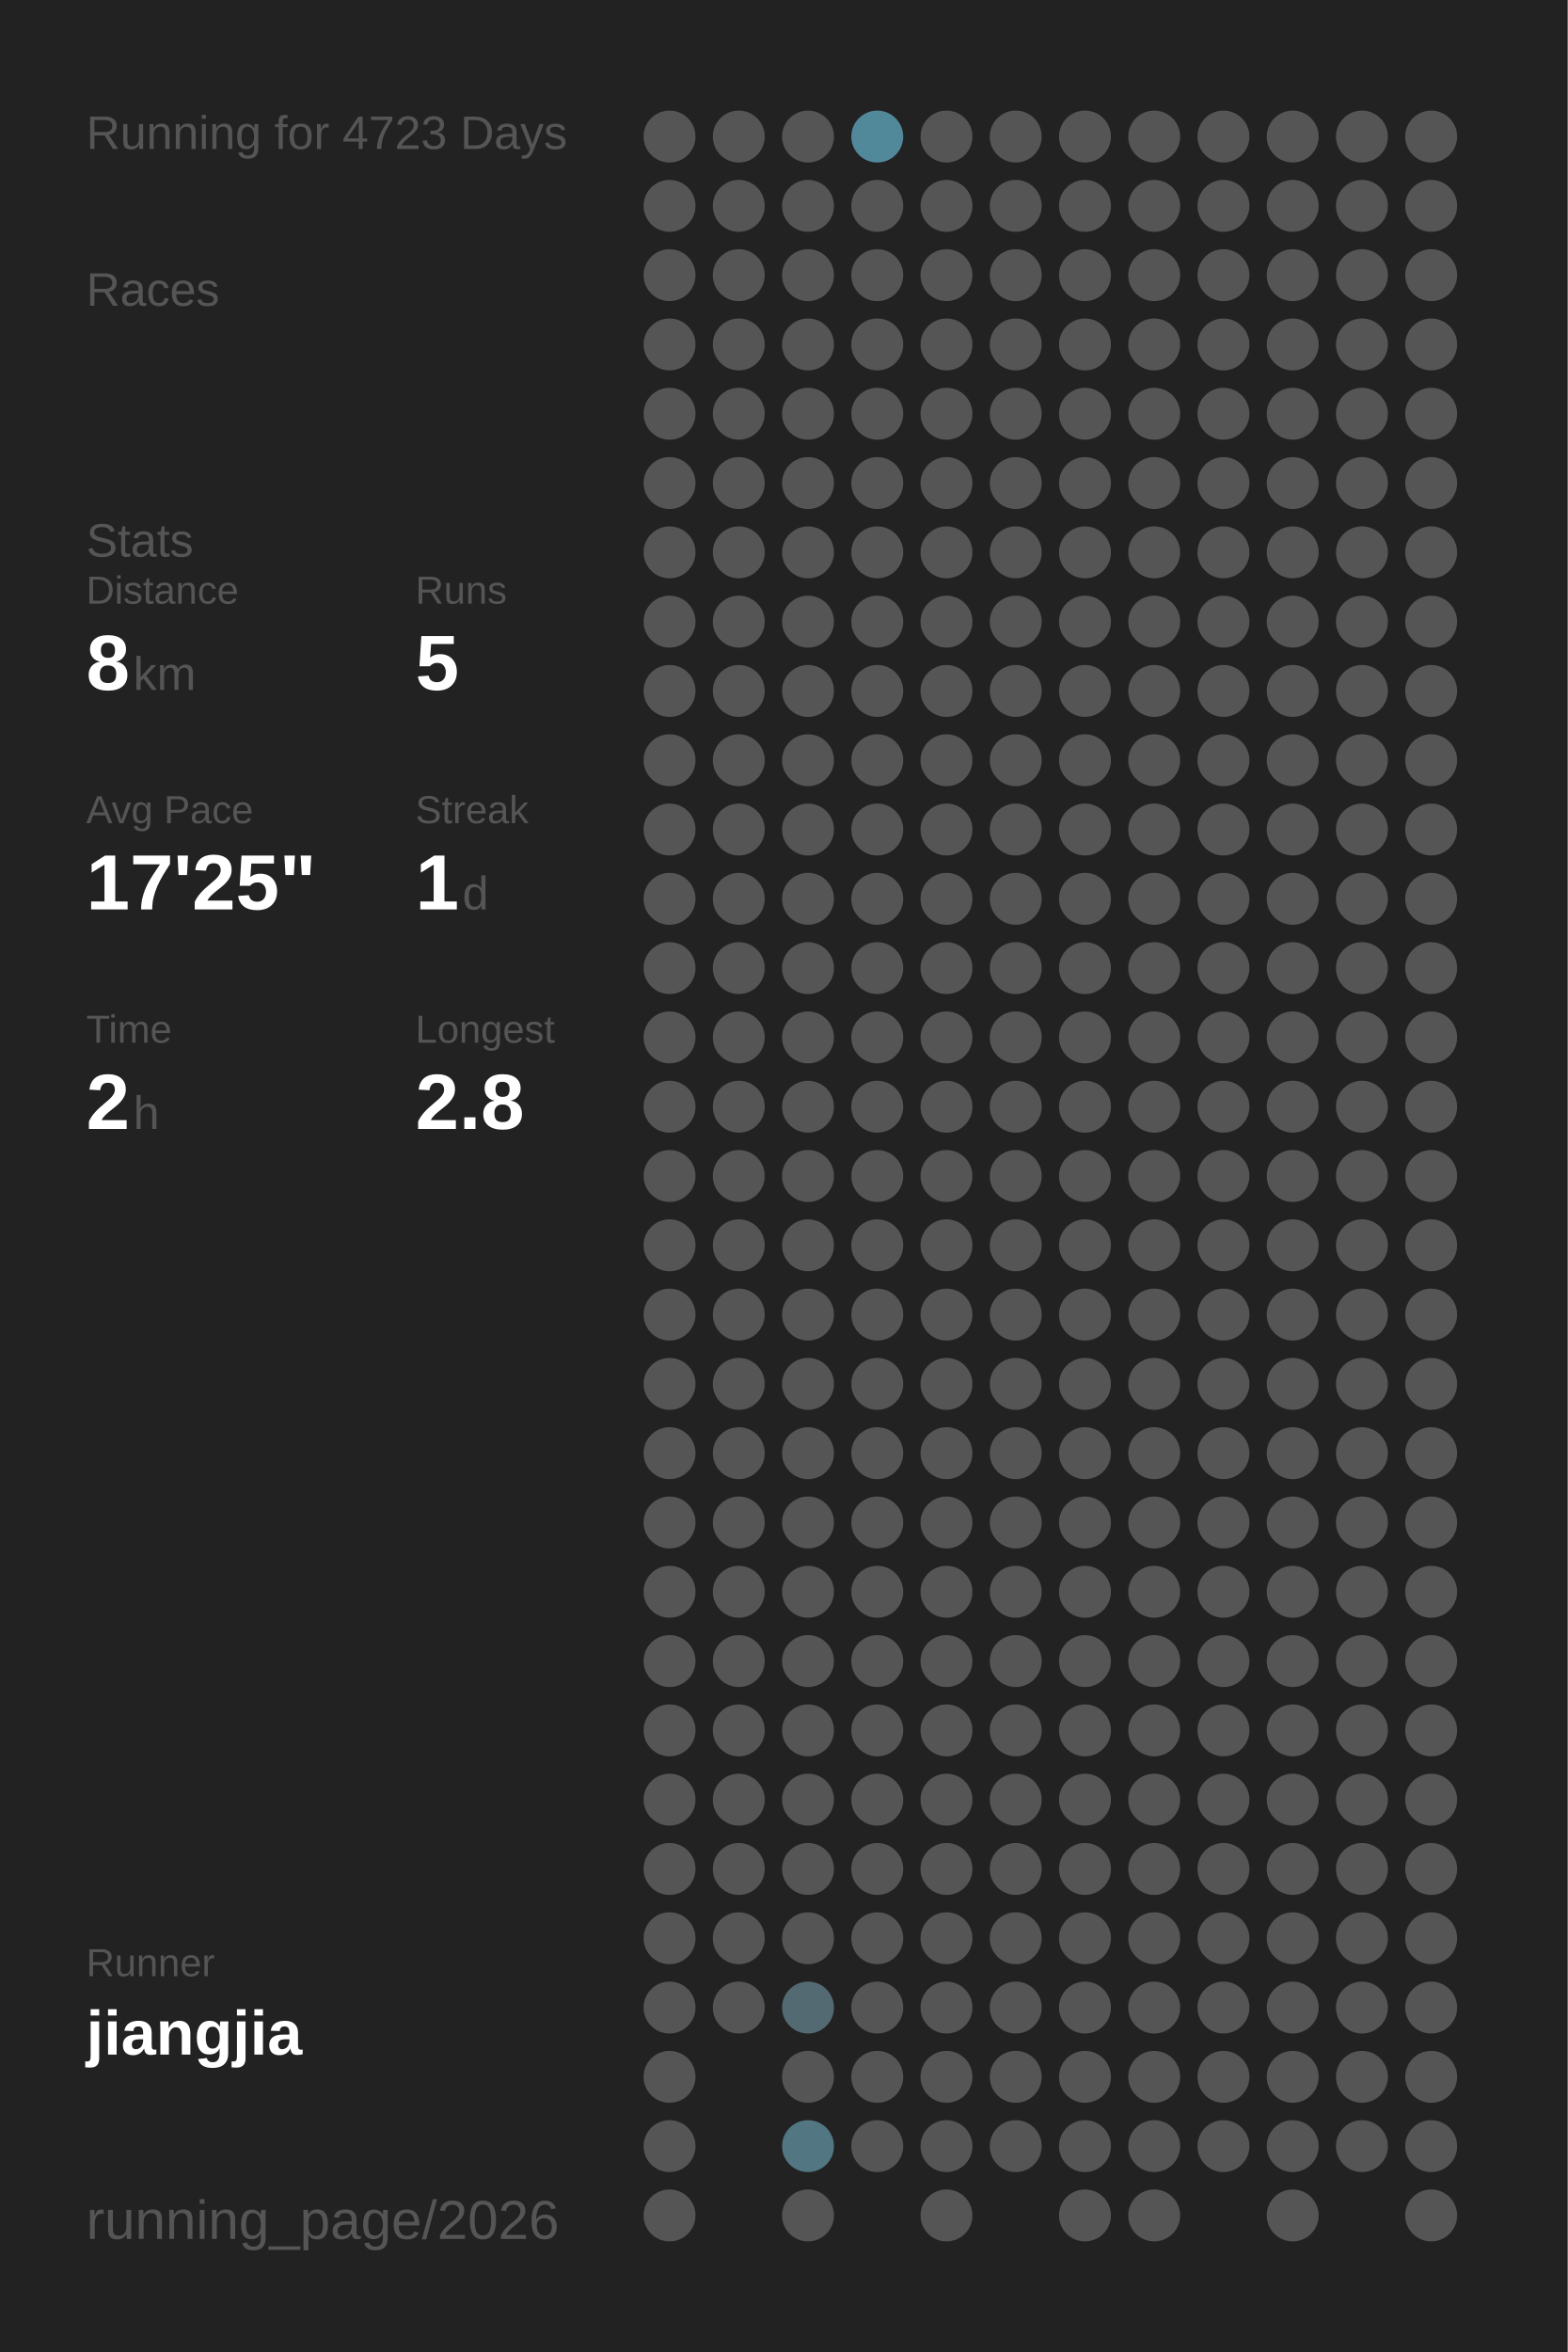
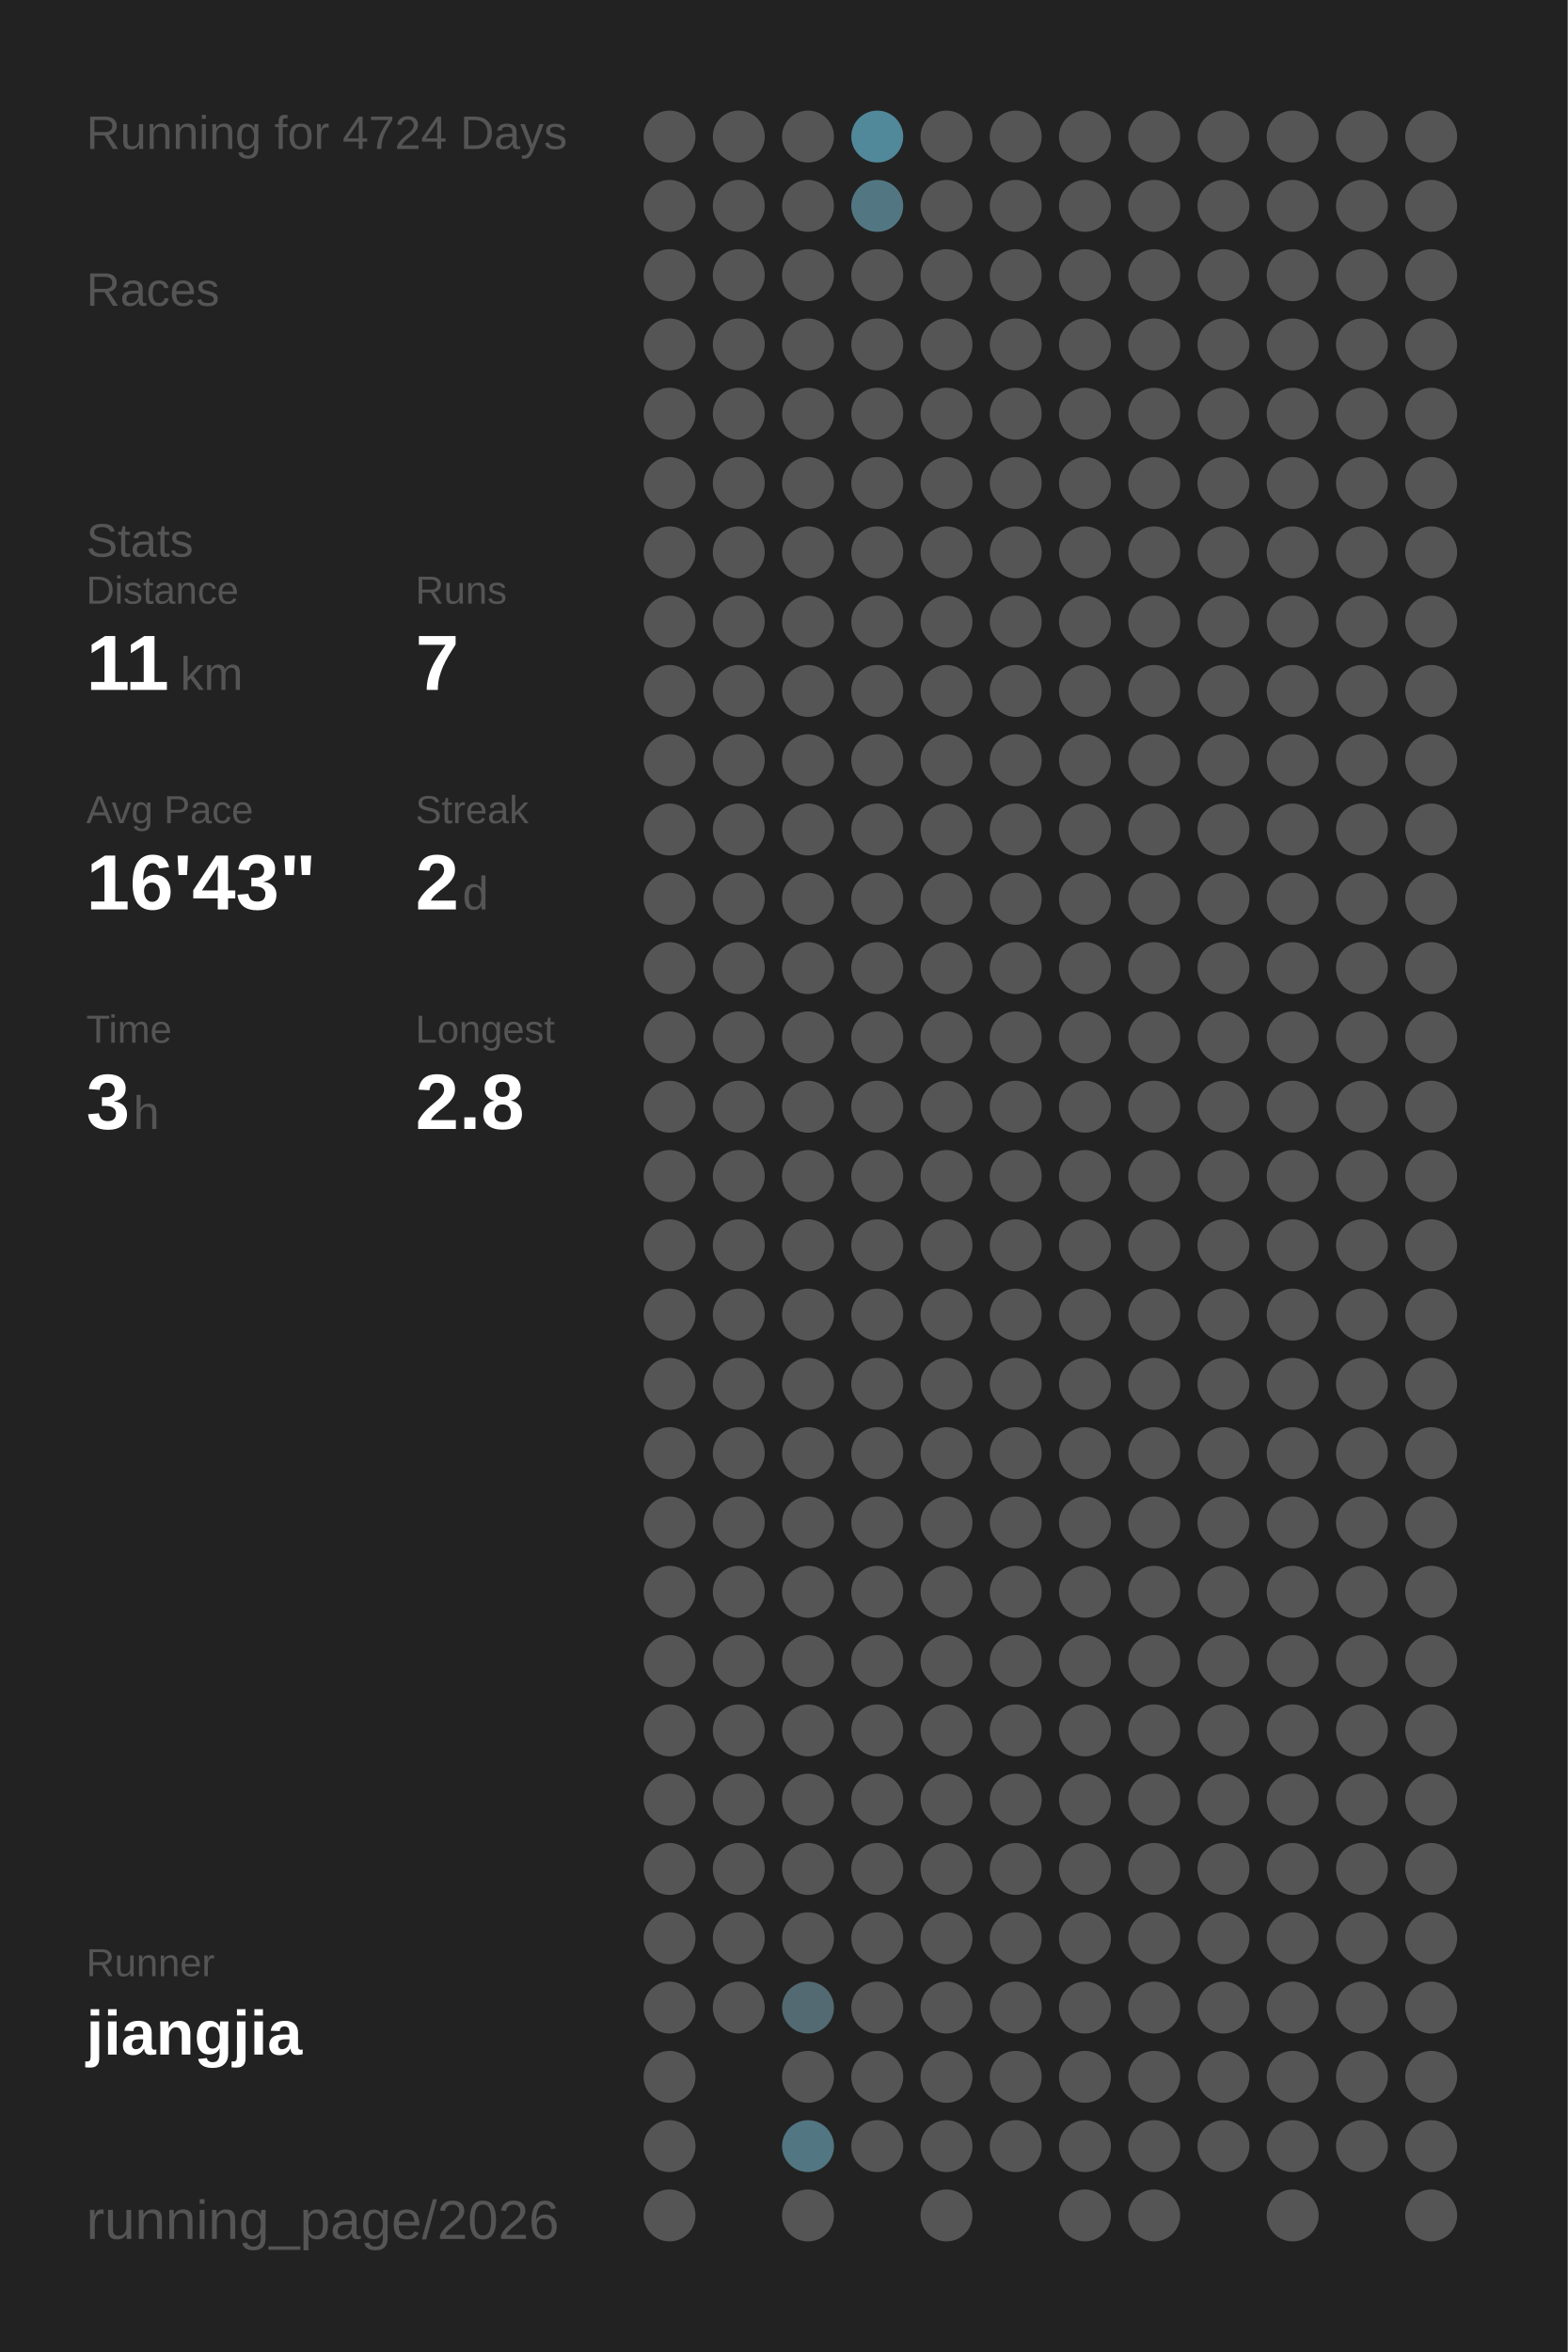
<svg xmlns="http://www.w3.org/2000/svg" baseProfile="full" height="300mm" version="1.1" viewBox="0,0,200,300" width="200mm">
  <defs />
  <rect fill="#222222" height="300" width="200" x="0" y="0" />
-   <text fill="#555555" style="font-size:6px; font-family:Arial;" x="11" y="19">Running for 4723 Days</text>
+   <text fill="#555555" style="font-size:6px; font-family:Arial;" x="11" y="19">Running for 4724 Days</text>
  <text fill="#555555" style="font-size:6px; font-family:Arial;" x="11" y="39">Races</text>
  <text fill="#555555" style="font-size:6px; font-family:Arial;" x="11" y="71">Stats</text>
  <text fill="#555555" style="font-size:5px; font-family:Arial;" x="11" y="77">Distance</text>
-   <text fill="#FFFFFF" style="font-size:10px; font-family:Arial; font-weight:bold;" x="11" y="88">8</text>
-   <text fill="#555555" style="font-size:6px; font-family:Arial;" x="17" y="88">km</text>
+   <text fill="#FFFFFF" style="font-size:10px; font-family:Arial; font-weight:bold;" x="11" y="88">11</text>
+   <text fill="#555555" style="font-size:6px; font-family:Arial;" x="23" y="88">km</text>
  <text fill="#555555" style="font-size:5px; font-family:Arial;" x="53" y="77">Runs</text>
-   <text fill="#FFFFFF" style="font-size:10px; font-family:Arial; font-weight:bold;" x="53" y="88">5</text>
+   <text fill="#FFFFFF" style="font-size:10px; font-family:Arial; font-weight:bold;" x="53" y="88">7</text>
  <text fill="#555555" style="font-size:5px; font-family:Arial;" x="11" y="105">Avg Pace</text>
-   <text fill="#FFFFFF" style="font-size:10px; font-family:Arial; font-weight:bold;" x="11" y="116">17'25"</text>
+   <text fill="#FFFFFF" style="font-size:10px; font-family:Arial; font-weight:bold;" x="11" y="116">16'43"</text>
  <text fill="#555555" style="font-size:5px; font-family:Arial;" x="53" y="105">Streak</text>
-   <text fill="#FFFFFF" style="font-size:10px; font-family:Arial; font-weight:bold;" x="53" y="116">1</text>
+   <text fill="#FFFFFF" style="font-size:10px; font-family:Arial; font-weight:bold;" x="53" y="116">2</text>
  <text fill="#555555" style="font-size:6px; font-family:Arial;" x="59" y="116">d</text>
  <text fill="#555555" style="font-size:5px; font-family:Arial;" x="11" y="133">Time</text>
-   <text fill="#FFFFFF" style="font-size:10px; font-family:Arial; font-weight:bold;" x="11" y="144">2</text>
+   <text fill="#FFFFFF" style="font-size:10px; font-family:Arial; font-weight:bold;" x="11" y="144">3</text>
  <text fill="#555555" style="font-size:6px; font-family:Arial;" x="17" y="144">h</text>
  <text fill="#555555" style="font-size:5px; font-family:Arial;" x="53" y="133">Longest</text>
  <text fill="#FFFFFF" style="font-size:10px; font-family:Arial; font-weight:bold;" x="53" y="144">2.8</text>
  <text fill="#555555" style="font-size:5px; font-family:Arial;" x="11" y="252.065">Runner</text>
  <text fill="#FFFFFF" style="font-size:8px; font-family:Arial; font-weight:bold;" x="11" y="262.065">jiangjia</text>
  <text fill="#555555" style="font-size:7px; font-family:Arial;" x="11" y="285.581">running_page/2026</text>
  <circle cx="85.417" cy="17.419" fill="#555555" r="3.312" />
  <circle cx="85.417" cy="26.258" fill="#555555" r="3.312" />
  <circle cx="85.417" cy="35.097" fill="#555555" r="3.312" />
  <circle cx="85.417" cy="43.935" fill="#555555" r="3.312" />
  <circle cx="85.417" cy="52.774" fill="#555555" r="3.312" />
  <circle cx="85.417" cy="61.613" fill="#555555" r="3.312" />
  <circle cx="85.417" cy="70.452" fill="#555555" r="3.312" />
  <circle cx="85.417" cy="79.29" fill="#555555" r="3.312" />
  <circle cx="85.417" cy="88.129" fill="#555555" r="3.312" />
  <circle cx="85.417" cy="96.968" fill="#555555" r="3.312" />
  <circle cx="85.417" cy="105.806" fill="#555555" r="3.312" />
  <circle cx="85.417" cy="114.645" fill="#555555" r="3.312" />
  <circle cx="85.417" cy="123.484" fill="#555555" r="3.312" />
  <circle cx="85.417" cy="132.323" fill="#555555" r="3.312" />
  <circle cx="85.417" cy="141.161" fill="#555555" r="3.312" />
  <circle cx="85.417" cy="150" fill="#555555" r="3.312" />
  <circle cx="85.417" cy="158.839" fill="#555555" r="3.312" />
  <circle cx="85.417" cy="167.677" fill="#555555" r="3.312" />
  <circle cx="85.417" cy="176.516" fill="#555555" r="3.312" />
  <circle cx="85.417" cy="185.355" fill="#555555" r="3.312" />
  <circle cx="85.417" cy="194.194" fill="#555555" r="3.312" />
  <circle cx="85.417" cy="203.032" fill="#555555" r="3.312" />
  <circle cx="85.417" cy="211.871" fill="#555555" r="3.312" />
  <circle cx="85.417" cy="220.71" fill="#555555" r="3.312" />
  <circle cx="85.417" cy="229.548" fill="#555555" r="3.312" />
  <circle cx="85.417" cy="238.387" fill="#555555" r="3.312" />
  <circle cx="85.417" cy="247.226" fill="#555555" r="3.312" />
  <circle cx="85.417" cy="256.065" fill="#555555" r="3.312" />
  <circle cx="85.417" cy="264.903" fill="#555555" r="3.312" />
  <circle cx="85.417" cy="273.742" fill="#555555" r="3.312" />
  <circle cx="85.417" cy="282.581" fill="#555555" r="3.312" />
  <circle cx="94.25" cy="17.419" fill="#555555" r="3.312" />
  <circle cx="94.25" cy="26.258" fill="#555555" r="3.312" />
  <circle cx="94.25" cy="35.097" fill="#555555" r="3.312" />
  <circle cx="94.25" cy="43.935" fill="#555555" r="3.312" />
  <circle cx="94.25" cy="52.774" fill="#555555" r="3.312" />
  <circle cx="94.25" cy="61.613" fill="#555555" r="3.312" />
  <circle cx="94.25" cy="70.452" fill="#555555" r="3.312" />
  <circle cx="94.25" cy="79.29" fill="#555555" r="3.312" />
  <circle cx="94.25" cy="88.129" fill="#555555" r="3.312" />
  <circle cx="94.25" cy="96.968" fill="#555555" r="3.312" />
  <circle cx="94.25" cy="105.806" fill="#555555" r="3.312" />
  <circle cx="94.25" cy="114.645" fill="#555555" r="3.312" />
  <circle cx="94.25" cy="123.484" fill="#555555" r="3.312" />
  <circle cx="94.25" cy="132.323" fill="#555555" r="3.312" />
  <circle cx="94.25" cy="141.161" fill="#555555" r="3.312" />
  <circle cx="94.25" cy="150" fill="#555555" r="3.312" />
  <circle cx="94.25" cy="158.839" fill="#555555" r="3.312" />
  <circle cx="94.25" cy="167.677" fill="#555555" r="3.312" />
  <circle cx="94.25" cy="176.516" fill="#555555" r="3.312" />
  <circle cx="94.25" cy="185.355" fill="#555555" r="3.312" />
  <circle cx="94.25" cy="194.194" fill="#555555" r="3.312" />
  <circle cx="94.25" cy="203.032" fill="#555555" r="3.312" />
  <circle cx="94.25" cy="211.871" fill="#555555" r="3.312" />
  <circle cx="94.25" cy="220.71" fill="#555555" r="3.312" />
  <circle cx="94.25" cy="229.548" fill="#555555" r="3.312" />
  <circle cx="94.25" cy="238.387" fill="#555555" r="3.312" />
  <circle cx="94.25" cy="247.226" fill="#555555" r="3.312" />
  <circle cx="94.25" cy="256.065" fill="#555555" r="3.312" />
  <circle cx="103.083" cy="17.419" fill="#555555" r="3.312" />
  <circle cx="103.083" cy="26.258" fill="#555555" r="3.312" />
  <circle cx="103.083" cy="35.097" fill="#555555" r="3.312" />
  <circle cx="103.083" cy="43.935" fill="#555555" r="3.312" />
  <circle cx="103.083" cy="52.774" fill="#555555" r="3.312" />
  <circle cx="103.083" cy="61.613" fill="#555555" r="3.312" />
  <circle cx="103.083" cy="70.452" fill="#555555" r="3.312" />
  <circle cx="103.083" cy="79.29" fill="#555555" r="3.312" />
  <circle cx="103.083" cy="88.129" fill="#555555" r="3.312" />
  <circle cx="103.083" cy="96.968" fill="#555555" r="3.312" />
  <circle cx="103.083" cy="105.806" fill="#555555" r="3.312" />
  <circle cx="103.083" cy="114.645" fill="#555555" r="3.312" />
  <circle cx="103.083" cy="123.484" fill="#555555" r="3.312" />
  <circle cx="103.083" cy="132.323" fill="#555555" r="3.312" />
  <circle cx="103.083" cy="141.161" fill="#555555" r="3.312" />
  <circle cx="103.083" cy="150" fill="#555555" r="3.312" />
  <circle cx="103.083" cy="158.839" fill="#555555" r="3.312" />
  <circle cx="103.083" cy="167.677" fill="#555555" r="3.312" />
  <circle cx="103.083" cy="176.516" fill="#555555" r="3.312" />
  <circle cx="103.083" cy="185.355" fill="#555555" r="3.312" />
  <circle cx="103.083" cy="194.194" fill="#555555" r="3.312" />
  <circle cx="103.083" cy="203.032" fill="#555555" r="3.312" />
  <circle cx="103.083" cy="211.871" fill="#555555" r="3.312" />
  <circle cx="103.083" cy="220.71" fill="#555555" r="3.312" />
  <circle cx="103.083" cy="229.548" fill="#555555" r="3.312" />
  <circle cx="103.083" cy="238.387" fill="#555555" r="3.312" />
  <circle cx="103.083" cy="247.226" fill="#555555" r="3.312" />
  <circle cx="103.083" cy="256.065" fill="#536a72" r="3.312" />
  <circle cx="103.083" cy="264.903" fill="#555555" r="3.312" />
  <circle cx="103.083" cy="273.742" fill="#527682" r="3.312" />
  <circle cx="103.083" cy="282.581" fill="#555555" r="3.312" />
  <circle cx="111.917" cy="17.419" fill="#51889a" r="3.312" />
-   <circle cx="111.917" cy="26.258" fill="#555555" r="3.312" />
+   <circle cx="111.917" cy="26.258" fill="#527783" r="3.312" />
  <circle cx="111.917" cy="35.097" fill="#555555" r="3.312" />
  <circle cx="111.917" cy="43.935" fill="#555555" r="3.312" />
  <circle cx="111.917" cy="52.774" fill="#555555" r="3.312" />
  <circle cx="111.917" cy="61.613" fill="#555555" r="3.312" />
  <circle cx="111.917" cy="70.452" fill="#555555" r="3.312" />
  <circle cx="111.917" cy="79.29" fill="#555555" r="3.312" />
  <circle cx="111.917" cy="88.129" fill="#555555" r="3.312" />
  <circle cx="111.917" cy="96.968" fill="#555555" r="3.312" />
  <circle cx="111.917" cy="105.806" fill="#555555" r="3.312" />
  <circle cx="111.917" cy="114.645" fill="#555555" r="3.312" />
  <circle cx="111.917" cy="123.484" fill="#555555" r="3.312" />
  <circle cx="111.917" cy="132.323" fill="#555555" r="3.312" />
  <circle cx="111.917" cy="141.161" fill="#555555" r="3.312" />
  <circle cx="111.917" cy="150" fill="#555555" r="3.312" />
  <circle cx="111.917" cy="158.839" fill="#555555" r="3.312" />
  <circle cx="111.917" cy="167.677" fill="#555555" r="3.312" />
  <circle cx="111.917" cy="176.516" fill="#555555" r="3.312" />
  <circle cx="111.917" cy="185.355" fill="#555555" r="3.312" />
  <circle cx="111.917" cy="194.194" fill="#555555" r="3.312" />
  <circle cx="111.917" cy="203.032" fill="#555555" r="3.312" />
  <circle cx="111.917" cy="211.871" fill="#555555" r="3.312" />
  <circle cx="111.917" cy="220.71" fill="#555555" r="3.312" />
  <circle cx="111.917" cy="229.548" fill="#555555" r="3.312" />
  <circle cx="111.917" cy="238.387" fill="#555555" r="3.312" />
  <circle cx="111.917" cy="247.226" fill="#555555" r="3.312" />
  <circle cx="111.917" cy="256.065" fill="#555555" r="3.312" />
  <circle cx="111.917" cy="264.903" fill="#555555" r="3.312" />
  <circle cx="111.917" cy="273.742" fill="#555555" r="3.312" />
  <circle cx="120.75" cy="17.419" fill="#555555" r="3.312" />
  <circle cx="120.75" cy="26.258" fill="#555555" r="3.312" />
  <circle cx="120.75" cy="35.097" fill="#555555" r="3.312" />
  <circle cx="120.75" cy="43.935" fill="#555555" r="3.312" />
  <circle cx="120.75" cy="52.774" fill="#555555" r="3.312" />
  <circle cx="120.75" cy="61.613" fill="#555555" r="3.312" />
  <circle cx="120.75" cy="70.452" fill="#555555" r="3.312" />
  <circle cx="120.75" cy="79.29" fill="#555555" r="3.312" />
  <circle cx="120.75" cy="88.129" fill="#555555" r="3.312" />
  <circle cx="120.75" cy="96.968" fill="#555555" r="3.312" />
  <circle cx="120.75" cy="105.806" fill="#555555" r="3.312" />
  <circle cx="120.75" cy="114.645" fill="#555555" r="3.312" />
  <circle cx="120.75" cy="123.484" fill="#555555" r="3.312" />
  <circle cx="120.75" cy="132.323" fill="#555555" r="3.312" />
  <circle cx="120.75" cy="141.161" fill="#555555" r="3.312" />
  <circle cx="120.75" cy="150" fill="#555555" r="3.312" />
  <circle cx="120.75" cy="158.839" fill="#555555" r="3.312" />
  <circle cx="120.75" cy="167.677" fill="#555555" r="3.312" />
  <circle cx="120.75" cy="176.516" fill="#555555" r="3.312" />
  <circle cx="120.75" cy="185.355" fill="#555555" r="3.312" />
  <circle cx="120.75" cy="194.194" fill="#555555" r="3.312" />
  <circle cx="120.75" cy="203.032" fill="#555555" r="3.312" />
  <circle cx="120.75" cy="211.871" fill="#555555" r="3.312" />
  <circle cx="120.75" cy="220.71" fill="#555555" r="3.312" />
  <circle cx="120.75" cy="229.548" fill="#555555" r="3.312" />
  <circle cx="120.75" cy="238.387" fill="#555555" r="3.312" />
  <circle cx="120.75" cy="247.226" fill="#555555" r="3.312" />
  <circle cx="120.75" cy="256.065" fill="#555555" r="3.312" />
  <circle cx="120.75" cy="264.903" fill="#555555" r="3.312" />
  <circle cx="120.75" cy="273.742" fill="#555555" r="3.312" />
  <circle cx="120.75" cy="282.581" fill="#555555" r="3.312" />
  <circle cx="129.583" cy="17.419" fill="#555555" r="3.312" />
  <circle cx="129.583" cy="26.258" fill="#555555" r="3.312" />
  <circle cx="129.583" cy="35.097" fill="#555555" r="3.312" />
  <circle cx="129.583" cy="43.935" fill="#555555" r="3.312" />
  <circle cx="129.583" cy="52.774" fill="#555555" r="3.312" />
  <circle cx="129.583" cy="61.613" fill="#555555" r="3.312" />
  <circle cx="129.583" cy="70.452" fill="#555555" r="3.312" />
  <circle cx="129.583" cy="79.29" fill="#555555" r="3.312" />
  <circle cx="129.583" cy="88.129" fill="#555555" r="3.312" />
  <circle cx="129.583" cy="96.968" fill="#555555" r="3.312" />
  <circle cx="129.583" cy="105.806" fill="#555555" r="3.312" />
  <circle cx="129.583" cy="114.645" fill="#555555" r="3.312" />
  <circle cx="129.583" cy="123.484" fill="#555555" r="3.312" />
  <circle cx="129.583" cy="132.323" fill="#555555" r="3.312" />
  <circle cx="129.583" cy="141.161" fill="#555555" r="3.312" />
  <circle cx="129.583" cy="150" fill="#555555" r="3.312" />
  <circle cx="129.583" cy="158.839" fill="#555555" r="3.312" />
  <circle cx="129.583" cy="167.677" fill="#555555" r="3.312" />
  <circle cx="129.583" cy="176.516" fill="#555555" r="3.312" />
  <circle cx="129.583" cy="185.355" fill="#555555" r="3.312" />
  <circle cx="129.583" cy="194.194" fill="#555555" r="3.312" />
  <circle cx="129.583" cy="203.032" fill="#555555" r="3.312" />
  <circle cx="129.583" cy="211.871" fill="#555555" r="3.312" />
  <circle cx="129.583" cy="220.71" fill="#555555" r="3.312" />
  <circle cx="129.583" cy="229.548" fill="#555555" r="3.312" />
  <circle cx="129.583" cy="238.387" fill="#555555" r="3.312" />
  <circle cx="129.583" cy="247.226" fill="#555555" r="3.312" />
  <circle cx="129.583" cy="256.065" fill="#555555" r="3.312" />
  <circle cx="129.583" cy="264.903" fill="#555555" r="3.312" />
  <circle cx="129.583" cy="273.742" fill="#555555" r="3.312" />
  <circle cx="138.417" cy="17.419" fill="#555555" r="3.312" />
  <circle cx="138.417" cy="26.258" fill="#555555" r="3.312" />
  <circle cx="138.417" cy="35.097" fill="#555555" r="3.312" />
  <circle cx="138.417" cy="43.935" fill="#555555" r="3.312" />
  <circle cx="138.417" cy="52.774" fill="#555555" r="3.312" />
  <circle cx="138.417" cy="61.613" fill="#555555" r="3.312" />
  <circle cx="138.417" cy="70.452" fill="#555555" r="3.312" />
  <circle cx="138.417" cy="79.29" fill="#555555" r="3.312" />
  <circle cx="138.417" cy="88.129" fill="#555555" r="3.312" />
  <circle cx="138.417" cy="96.968" fill="#555555" r="3.312" />
  <circle cx="138.417" cy="105.806" fill="#555555" r="3.312" />
  <circle cx="138.417" cy="114.645" fill="#555555" r="3.312" />
  <circle cx="138.417" cy="123.484" fill="#555555" r="3.312" />
  <circle cx="138.417" cy="132.323" fill="#555555" r="3.312" />
  <circle cx="138.417" cy="141.161" fill="#555555" r="3.312" />
  <circle cx="138.417" cy="150" fill="#555555" r="3.312" />
  <circle cx="138.417" cy="158.839" fill="#555555" r="3.312" />
  <circle cx="138.417" cy="167.677" fill="#555555" r="3.312" />
  <circle cx="138.417" cy="176.516" fill="#555555" r="3.312" />
  <circle cx="138.417" cy="185.355" fill="#555555" r="3.312" />
  <circle cx="138.417" cy="194.194" fill="#555555" r="3.312" />
  <circle cx="138.417" cy="203.032" fill="#555555" r="3.312" />
  <circle cx="138.417" cy="211.871" fill="#555555" r="3.312" />
  <circle cx="138.417" cy="220.71" fill="#555555" r="3.312" />
  <circle cx="138.417" cy="229.548" fill="#555555" r="3.312" />
  <circle cx="138.417" cy="238.387" fill="#555555" r="3.312" />
  <circle cx="138.417" cy="247.226" fill="#555555" r="3.312" />
  <circle cx="138.417" cy="256.065" fill="#555555" r="3.312" />
  <circle cx="138.417" cy="264.903" fill="#555555" r="3.312" />
  <circle cx="138.417" cy="273.742" fill="#555555" r="3.312" />
  <circle cx="138.417" cy="282.581" fill="#555555" r="3.312" />
  <circle cx="147.25" cy="17.419" fill="#555555" r="3.312" />
  <circle cx="147.25" cy="26.258" fill="#555555" r="3.312" />
  <circle cx="147.25" cy="35.097" fill="#555555" r="3.312" />
  <circle cx="147.25" cy="43.935" fill="#555555" r="3.312" />
  <circle cx="147.25" cy="52.774" fill="#555555" r="3.312" />
  <circle cx="147.25" cy="61.613" fill="#555555" r="3.312" />
  <circle cx="147.25" cy="70.452" fill="#555555" r="3.312" />
  <circle cx="147.25" cy="79.29" fill="#555555" r="3.312" />
  <circle cx="147.25" cy="88.129" fill="#555555" r="3.312" />
  <circle cx="147.25" cy="96.968" fill="#555555" r="3.312" />
  <circle cx="147.25" cy="105.806" fill="#555555" r="3.312" />
  <circle cx="147.25" cy="114.645" fill="#555555" r="3.312" />
  <circle cx="147.25" cy="123.484" fill="#555555" r="3.312" />
  <circle cx="147.25" cy="132.323" fill="#555555" r="3.312" />
  <circle cx="147.25" cy="141.161" fill="#555555" r="3.312" />
  <circle cx="147.25" cy="150" fill="#555555" r="3.312" />
  <circle cx="147.25" cy="158.839" fill="#555555" r="3.312" />
  <circle cx="147.25" cy="167.677" fill="#555555" r="3.312" />
  <circle cx="147.25" cy="176.516" fill="#555555" r="3.312" />
  <circle cx="147.25" cy="185.355" fill="#555555" r="3.312" />
  <circle cx="147.25" cy="194.194" fill="#555555" r="3.312" />
  <circle cx="147.25" cy="203.032" fill="#555555" r="3.312" />
  <circle cx="147.25" cy="211.871" fill="#555555" r="3.312" />
  <circle cx="147.25" cy="220.71" fill="#555555" r="3.312" />
  <circle cx="147.25" cy="229.548" fill="#555555" r="3.312" />
  <circle cx="147.25" cy="238.387" fill="#555555" r="3.312" />
  <circle cx="147.25" cy="247.226" fill="#555555" r="3.312" />
  <circle cx="147.25" cy="256.065" fill="#555555" r="3.312" />
  <circle cx="147.25" cy="264.903" fill="#555555" r="3.312" />
  <circle cx="147.25" cy="273.742" fill="#555555" r="3.312" />
  <circle cx="147.25" cy="282.581" fill="#555555" r="3.312" />
  <circle cx="156.083" cy="17.419" fill="#555555" r="3.312" />
  <circle cx="156.083" cy="26.258" fill="#555555" r="3.312" />
  <circle cx="156.083" cy="35.097" fill="#555555" r="3.312" />
  <circle cx="156.083" cy="43.935" fill="#555555" r="3.312" />
  <circle cx="156.083" cy="52.774" fill="#555555" r="3.312" />
  <circle cx="156.083" cy="61.613" fill="#555555" r="3.312" />
  <circle cx="156.083" cy="70.452" fill="#555555" r="3.312" />
  <circle cx="156.083" cy="79.29" fill="#555555" r="3.312" />
  <circle cx="156.083" cy="88.129" fill="#555555" r="3.312" />
  <circle cx="156.083" cy="96.968" fill="#555555" r="3.312" />
  <circle cx="156.083" cy="105.806" fill="#555555" r="3.312" />
  <circle cx="156.083" cy="114.645" fill="#555555" r="3.312" />
  <circle cx="156.083" cy="123.484" fill="#555555" r="3.312" />
  <circle cx="156.083" cy="132.323" fill="#555555" r="3.312" />
  <circle cx="156.083" cy="141.161" fill="#555555" r="3.312" />
  <circle cx="156.083" cy="150" fill="#555555" r="3.312" />
  <circle cx="156.083" cy="158.839" fill="#555555" r="3.312" />
  <circle cx="156.083" cy="167.677" fill="#555555" r="3.312" />
  <circle cx="156.083" cy="176.516" fill="#555555" r="3.312" />
  <circle cx="156.083" cy="185.355" fill="#555555" r="3.312" />
  <circle cx="156.083" cy="194.194" fill="#555555" r="3.312" />
  <circle cx="156.083" cy="203.032" fill="#555555" r="3.312" />
  <circle cx="156.083" cy="211.871" fill="#555555" r="3.312" />
  <circle cx="156.083" cy="220.71" fill="#555555" r="3.312" />
  <circle cx="156.083" cy="229.548" fill="#555555" r="3.312" />
  <circle cx="156.083" cy="238.387" fill="#555555" r="3.312" />
  <circle cx="156.083" cy="247.226" fill="#555555" r="3.312" />
  <circle cx="156.083" cy="256.065" fill="#555555" r="3.312" />
  <circle cx="156.083" cy="264.903" fill="#555555" r="3.312" />
  <circle cx="156.083" cy="273.742" fill="#555555" r="3.312" />
  <circle cx="164.917" cy="17.419" fill="#555555" r="3.312" />
  <circle cx="164.917" cy="26.258" fill="#555555" r="3.312" />
  <circle cx="164.917" cy="35.097" fill="#555555" r="3.312" />
  <circle cx="164.917" cy="43.935" fill="#555555" r="3.312" />
  <circle cx="164.917" cy="52.774" fill="#555555" r="3.312" />
  <circle cx="164.917" cy="61.613" fill="#555555" r="3.312" />
  <circle cx="164.917" cy="70.452" fill="#555555" r="3.312" />
  <circle cx="164.917" cy="79.29" fill="#555555" r="3.312" />
  <circle cx="164.917" cy="88.129" fill="#555555" r="3.312" />
  <circle cx="164.917" cy="96.968" fill="#555555" r="3.312" />
  <circle cx="164.917" cy="105.806" fill="#555555" r="3.312" />
  <circle cx="164.917" cy="114.645" fill="#555555" r="3.312" />
  <circle cx="164.917" cy="123.484" fill="#555555" r="3.312" />
  <circle cx="164.917" cy="132.323" fill="#555555" r="3.312" />
  <circle cx="164.917" cy="141.161" fill="#555555" r="3.312" />
  <circle cx="164.917" cy="150" fill="#555555" r="3.312" />
  <circle cx="164.917" cy="158.839" fill="#555555" r="3.312" />
  <circle cx="164.917" cy="167.677" fill="#555555" r="3.312" />
  <circle cx="164.917" cy="176.516" fill="#555555" r="3.312" />
  <circle cx="164.917" cy="185.355" fill="#555555" r="3.312" />
  <circle cx="164.917" cy="194.194" fill="#555555" r="3.312" />
  <circle cx="164.917" cy="203.032" fill="#555555" r="3.312" />
  <circle cx="164.917" cy="211.871" fill="#555555" r="3.312" />
  <circle cx="164.917" cy="220.71" fill="#555555" r="3.312" />
  <circle cx="164.917" cy="229.548" fill="#555555" r="3.312" />
  <circle cx="164.917" cy="238.387" fill="#555555" r="3.312" />
  <circle cx="164.917" cy="247.226" fill="#555555" r="3.312" />
  <circle cx="164.917" cy="256.065" fill="#555555" r="3.312" />
  <circle cx="164.917" cy="264.903" fill="#555555" r="3.312" />
  <circle cx="164.917" cy="273.742" fill="#555555" r="3.312" />
  <circle cx="164.917" cy="282.581" fill="#555555" r="3.312" />
  <circle cx="173.75" cy="17.419" fill="#555555" r="3.312" />
  <circle cx="173.75" cy="26.258" fill="#555555" r="3.312" />
  <circle cx="173.75" cy="35.097" fill="#555555" r="3.312" />
  <circle cx="173.75" cy="43.935" fill="#555555" r="3.312" />
  <circle cx="173.75" cy="52.774" fill="#555555" r="3.312" />
  <circle cx="173.75" cy="61.613" fill="#555555" r="3.312" />
  <circle cx="173.75" cy="70.452" fill="#555555" r="3.312" />
  <circle cx="173.75" cy="79.29" fill="#555555" r="3.312" />
  <circle cx="173.75" cy="88.129" fill="#555555" r="3.312" />
  <circle cx="173.75" cy="96.968" fill="#555555" r="3.312" />
  <circle cx="173.75" cy="105.806" fill="#555555" r="3.312" />
  <circle cx="173.75" cy="114.645" fill="#555555" r="3.312" />
  <circle cx="173.75" cy="123.484" fill="#555555" r="3.312" />
  <circle cx="173.75" cy="132.323" fill="#555555" r="3.312" />
  <circle cx="173.75" cy="141.161" fill="#555555" r="3.312" />
  <circle cx="173.75" cy="150" fill="#555555" r="3.312" />
  <circle cx="173.75" cy="158.839" fill="#555555" r="3.312" />
  <circle cx="173.75" cy="167.677" fill="#555555" r="3.312" />
  <circle cx="173.75" cy="176.516" fill="#555555" r="3.312" />
  <circle cx="173.75" cy="185.355" fill="#555555" r="3.312" />
  <circle cx="173.75" cy="194.194" fill="#555555" r="3.312" />
  <circle cx="173.75" cy="203.032" fill="#555555" r="3.312" />
  <circle cx="173.75" cy="211.871" fill="#555555" r="3.312" />
  <circle cx="173.75" cy="220.71" fill="#555555" r="3.312" />
  <circle cx="173.75" cy="229.548" fill="#555555" r="3.312" />
  <circle cx="173.75" cy="238.387" fill="#555555" r="3.312" />
  <circle cx="173.75" cy="247.226" fill="#555555" r="3.312" />
  <circle cx="173.75" cy="256.065" fill="#555555" r="3.312" />
  <circle cx="173.75" cy="264.903" fill="#555555" r="3.312" />
  <circle cx="173.75" cy="273.742" fill="#555555" r="3.312" />
  <circle cx="182.583" cy="17.419" fill="#555555" r="3.312" />
  <circle cx="182.583" cy="26.258" fill="#555555" r="3.312" />
  <circle cx="182.583" cy="35.097" fill="#555555" r="3.312" />
  <circle cx="182.583" cy="43.935" fill="#555555" r="3.312" />
  <circle cx="182.583" cy="52.774" fill="#555555" r="3.312" />
  <circle cx="182.583" cy="61.613" fill="#555555" r="3.312" />
  <circle cx="182.583" cy="70.452" fill="#555555" r="3.312" />
  <circle cx="182.583" cy="79.29" fill="#555555" r="3.312" />
  <circle cx="182.583" cy="88.129" fill="#555555" r="3.312" />
  <circle cx="182.583" cy="96.968" fill="#555555" r="3.312" />
  <circle cx="182.583" cy="105.806" fill="#555555" r="3.312" />
  <circle cx="182.583" cy="114.645" fill="#555555" r="3.312" />
  <circle cx="182.583" cy="123.484" fill="#555555" r="3.312" />
  <circle cx="182.583" cy="132.323" fill="#555555" r="3.312" />
  <circle cx="182.583" cy="141.161" fill="#555555" r="3.312" />
  <circle cx="182.583" cy="150" fill="#555555" r="3.312" />
  <circle cx="182.583" cy="158.839" fill="#555555" r="3.312" />
  <circle cx="182.583" cy="167.677" fill="#555555" r="3.312" />
  <circle cx="182.583" cy="176.516" fill="#555555" r="3.312" />
  <circle cx="182.583" cy="185.355" fill="#555555" r="3.312" />
  <circle cx="182.583" cy="194.194" fill="#555555" r="3.312" />
  <circle cx="182.583" cy="203.032" fill="#555555" r="3.312" />
  <circle cx="182.583" cy="211.871" fill="#555555" r="3.312" />
  <circle cx="182.583" cy="220.71" fill="#555555" r="3.312" />
  <circle cx="182.583" cy="229.548" fill="#555555" r="3.312" />
  <circle cx="182.583" cy="238.387" fill="#555555" r="3.312" />
  <circle cx="182.583" cy="247.226" fill="#555555" r="3.312" />
  <circle cx="182.583" cy="256.065" fill="#555555" r="3.312" />
  <circle cx="182.583" cy="264.903" fill="#555555" r="3.312" />
  <circle cx="182.583" cy="273.742" fill="#555555" r="3.312" />
  <circle cx="182.583" cy="282.581" fill="#555555" r="3.312" />
</svg>
